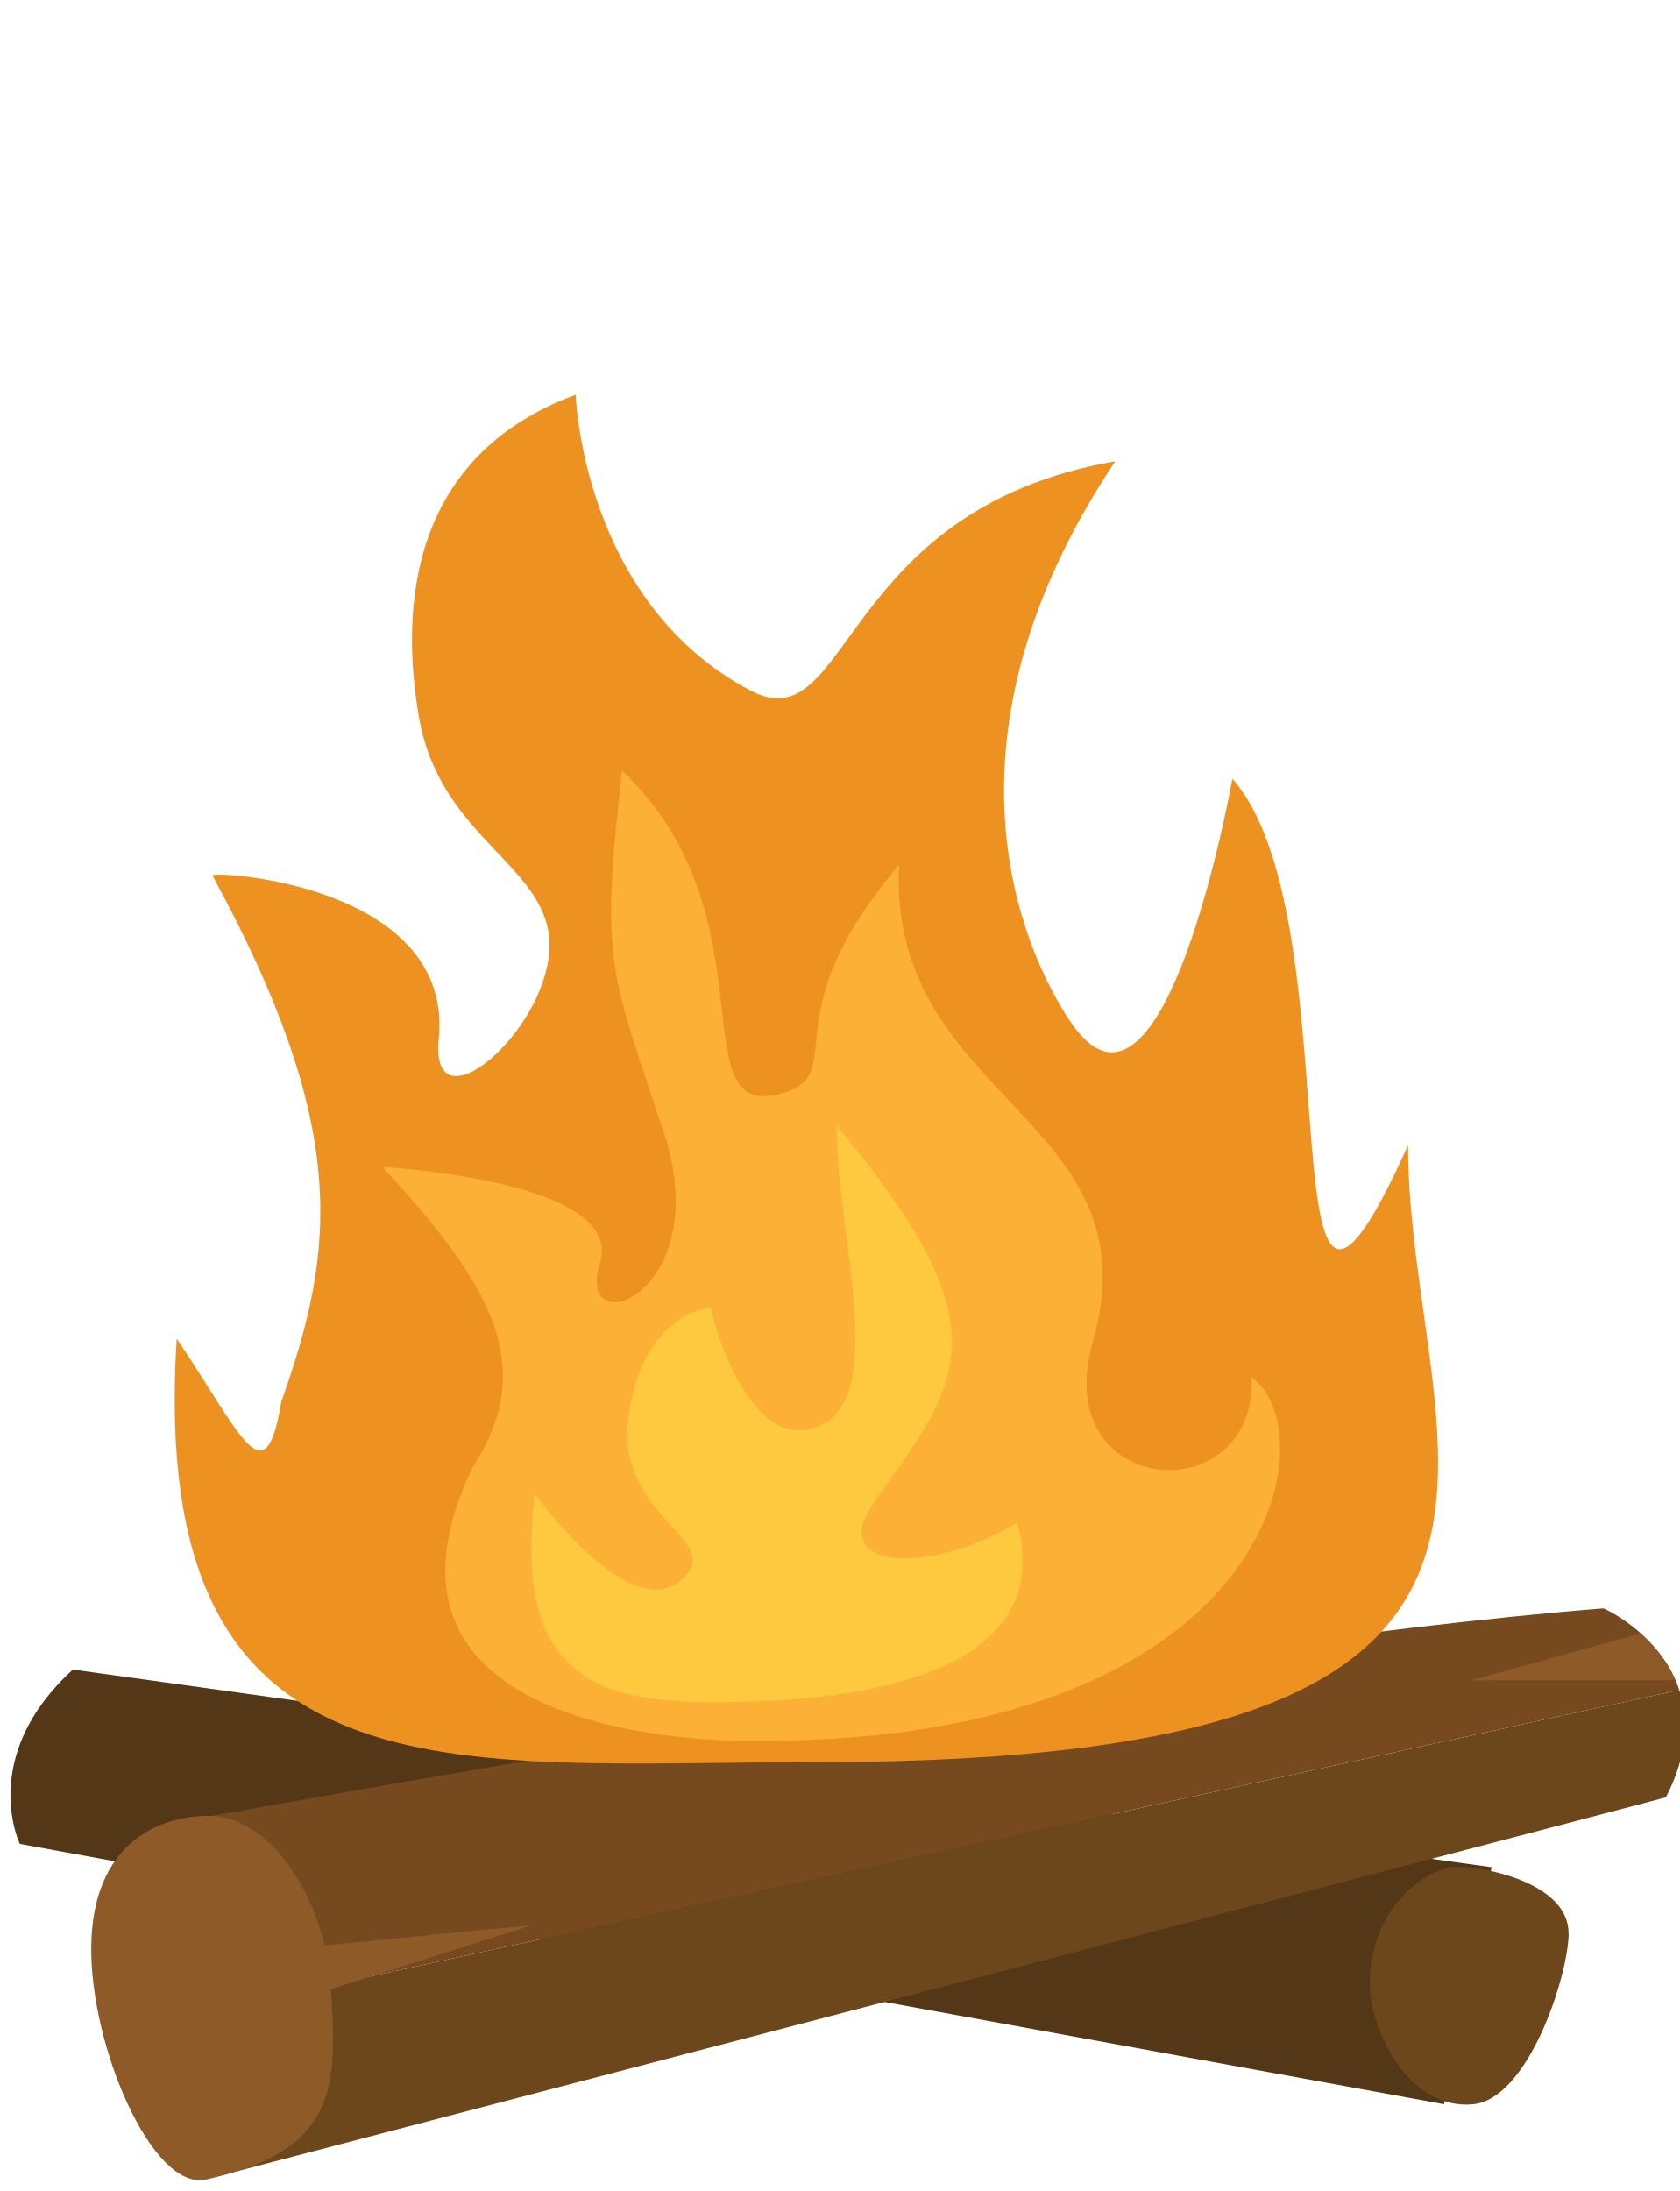
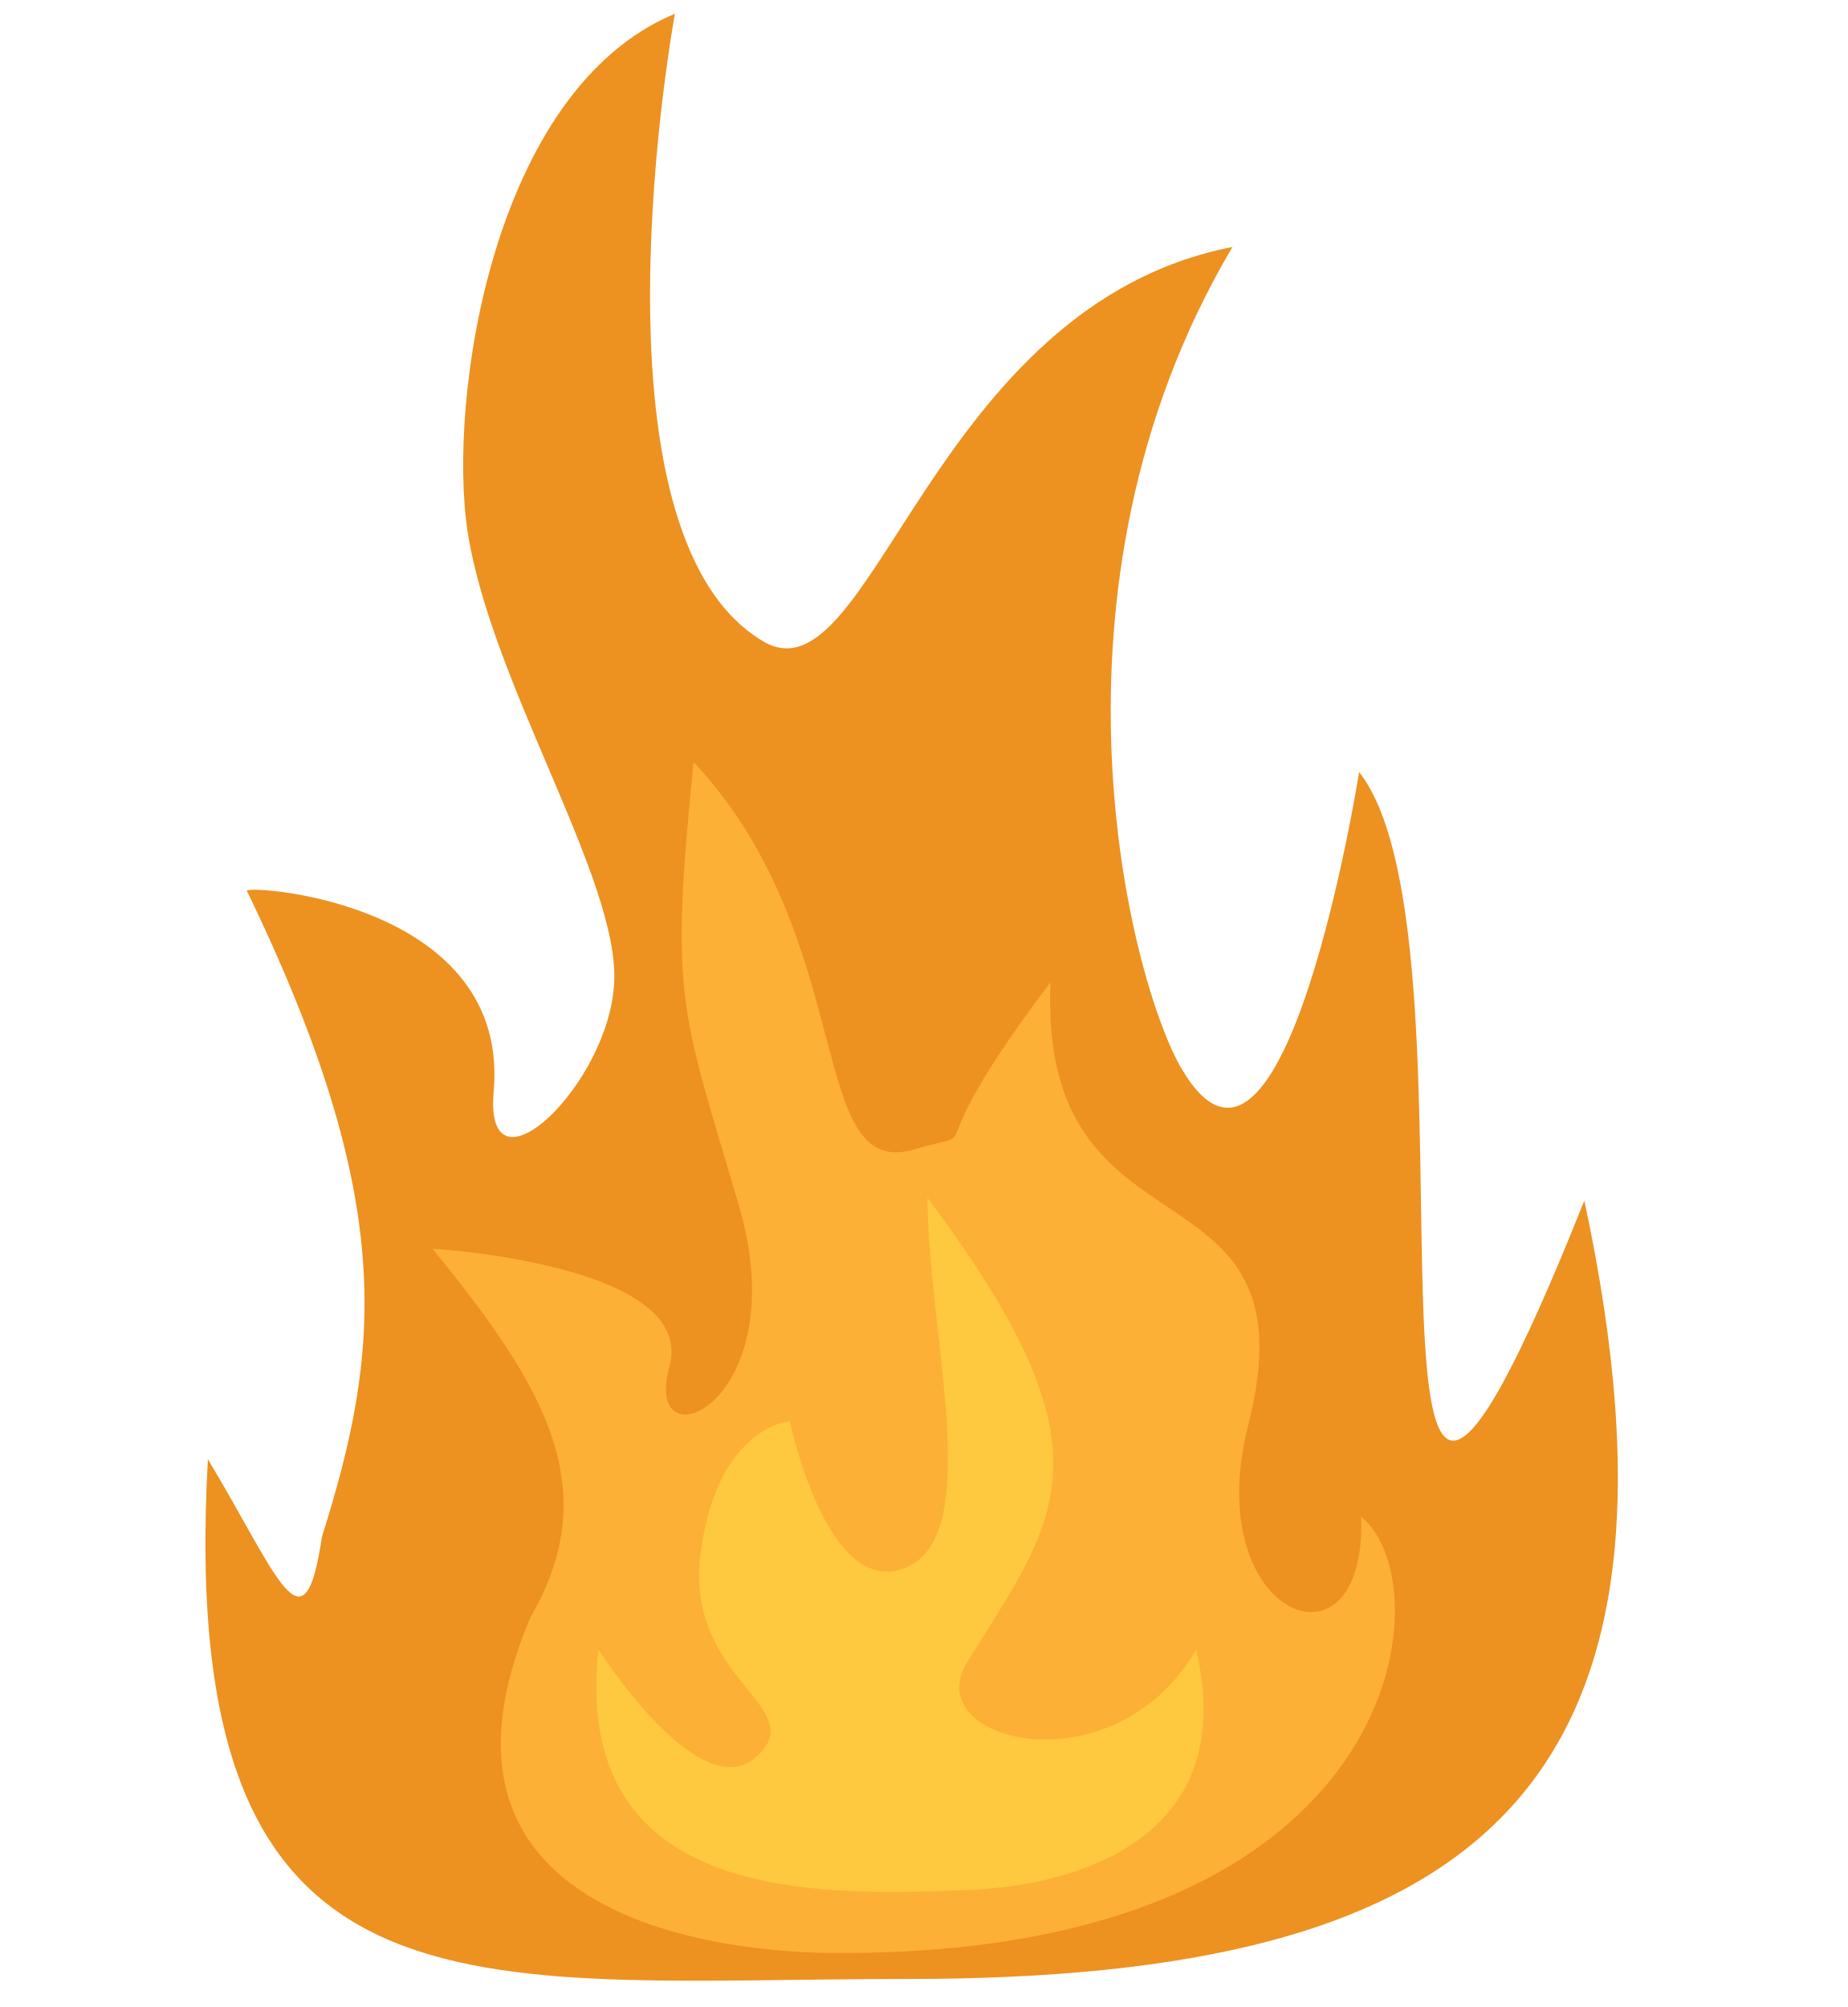
- <svg xmlns="http://www.w3.org/2000/svg" viewBox="0 0 115 150" fill="none">
-   <path d="M4.994 114.302L102.119 127.832L98.864 144.059L1.357 126.239C1.357 126.239 -1.541 120.273 4.987 114.302L4.994 114.302Z" fill="#533716" />
-   <path d="M114.056 123.048C114.173 123.05 14.059 149.214 14.059 149.214L12.628 138.096L114.975 115.703C115.616 117.623 115.585 120.067 114.056 123.048Z" fill="#6C471C" />
-   <path d="M114.973 115.703L12.626 138.096L10.936 124.965C10.936 124.965 78.393 112.576 109.77 110.115C110.204 110.27 113.776 112.075 114.973 115.703Z" fill="#76491F" />
-   <path d="M114.706 115.031C114.161 113.651 112.884 112.318 112.333 111.831L100.742 115.031H114.706Z" fill="#8E5B28" />
-   <path d="M22.656 136.176C23.111 142.869 23.097 147.286 14.056 149.214C10.429 149.986 6.14 140.058 6.248 133.185C6.357 126.311 10.739 124.26 14.45 124.318C17.595 124.368 20.969 127.927 22.208 133.185L36.449 131.793L22.656 136.176Z" fill="#8E5B28" />
-   <path d="M107.398 132.396C107.351 135.316 104.636 143.7 100.849 144.062C96.389 144.483 93.825 138.902 93.787 135.98C93.722 130.473 97.789 127.77 99.866 127.803C101.943 127.836 107.444 129.025 107.39 132.402L107.398 132.396Z" fill="#6C471C" />
-   <path d="M56.03 120.639C30.982 120.639 10.053 123.963 12.098 91.646C16.496 98.134 18.14 102.733 19.257 95.981C22.908 85.667 24.065 77.415 14.537 59.925C15.11 59.617 31.166 60.72 30.031 71.226C29.491 77.326 37.289 70.783 37.608 65.052C37.926 59.32 30.165 57.614 28.69 49.125C27.432 41.885 27.884 31.286 39.413 27.027C39.413 27.027 39.856 41.22 51.405 47.289C58.237 50.879 57.346 34.874 76.355 31.583C63.583 50.73 70.026 65.034 73.236 69.876C79.696 79.622 84.374 53.313 84.374 53.313C92.987 63.036 86.156 101.14 96.402 78.403C96.402 99.254 112.228 120.639 56.03 120.639Z" fill="#ED9120" />
-   <path d="M51.976 119.182C51.976 119.182 22.999 120.109 32.348 100.466C36.979 93.38 33.417 87.73 26.191 79.902C26.191 79.902 42.854 80.766 41.075 86.474C39.295 92.183 49.087 88.577 45.438 77.505C41.789 66.433 41.075 66.114 42.588 52.75C53.007 62.616 46.525 76.695 53.363 74.904C58.406 73.583 52.472 69.881 61.555 59.208C60.754 75.352 79.224 76.524 74.823 91.856C71.733 102.617 86.101 103.572 85.686 94.277C90.926 97.998 87.516 119.182 51.976 119.189L51.976 119.182Z" fill="#FCB036" />
-   <path d="M36.617 102.26C36.617 102.26 42.93 111.078 46.499 108.27C50.069 105.461 42.015 104.024 43.027 96.924C44.038 89.824 48.637 89.524 48.637 89.524C48.637 89.524 50.974 99.552 55.941 97.686C60.908 95.82 57.274 84.501 57.274 77.057C69.293 91.318 65.466 94.816 59.767 102.978C56.658 107.431 63.592 107.913 69.651 104.233C72.354 114.364 59.561 116.199 51.905 116.472C42.55 116.805 34.873 116.416 36.617 102.26Z" fill="#FEC83F" />
+ <svg xmlns="http://www.w3.org/2000/svg" width="116" height="126" viewBox="0 0 116 126" fill="none">
+   <path d="M56.983 124.24C29.358 124.24 11.007 127.981 13.052 91.61C17.45 98.912 19.093 104.088 20.21 96.489C23.861 84.88 25.019 75.594 15.491 55.909C16.064 55.563 32.12 56.804 30.985 68.629C30.445 75.493 38.243 68.13 38.562 61.679C38.88 55.229 30.833 42.929 29.358 33.375C28.101 25.226 30.842 5.656 42.371 0.864C42.371 0.864 36.366 33.434 47.915 40.265C54.747 44.305 58.368 19.208 77.376 15.505C64.605 37.053 70.98 61.659 74.19 67.109C80.649 78.078 85.328 48.469 85.328 48.469C93.941 59.411 82.712 117.375 99.467 75.374C107.464 112.661 92.53 124.24 56.983 124.24Z" fill="#ED9120" />
+   <path d="M52.929 122.6C52.929 122.6 23.952 123.643 33.301 101.537C37.932 93.562 34.37 87.203 27.144 78.393C27.144 78.393 43.807 79.365 42.028 85.79C40.248 92.214 50.04 88.156 46.391 75.695C42.742 63.235 42.028 62.876 43.541 47.835C53.96 58.939 50.55 74.176 57.387 72.16C62.431 70.674 56.873 73.673 65.956 61.66C65.154 79.83 82.765 72.231 78.364 89.486C75.274 101.597 85.862 105.676 85.447 95.215C90.687 99.402 88.469 122.6 52.929 122.608L52.929 122.6Z" fill="#FCB036" />
+   <path d="M37.571 103.554C37.571 103.554 43.884 113.478 47.453 110.317C51.023 107.157 42.969 105.54 43.981 97.549C44.992 89.558 49.59 89.22 49.59 89.22C49.59 89.22 51.928 100.506 56.895 98.406C61.862 96.306 58.228 83.567 58.228 75.189C70.247 91.239 66.42 95.176 60.721 104.362C57.612 109.373 69.954 112.447 75.096 103.554C77.799 114.955 68.376 118.354 60.72 118.661C51.366 119.037 35.827 119.485 37.571 103.554Z" fill="#FEC83F" />
</svg>
